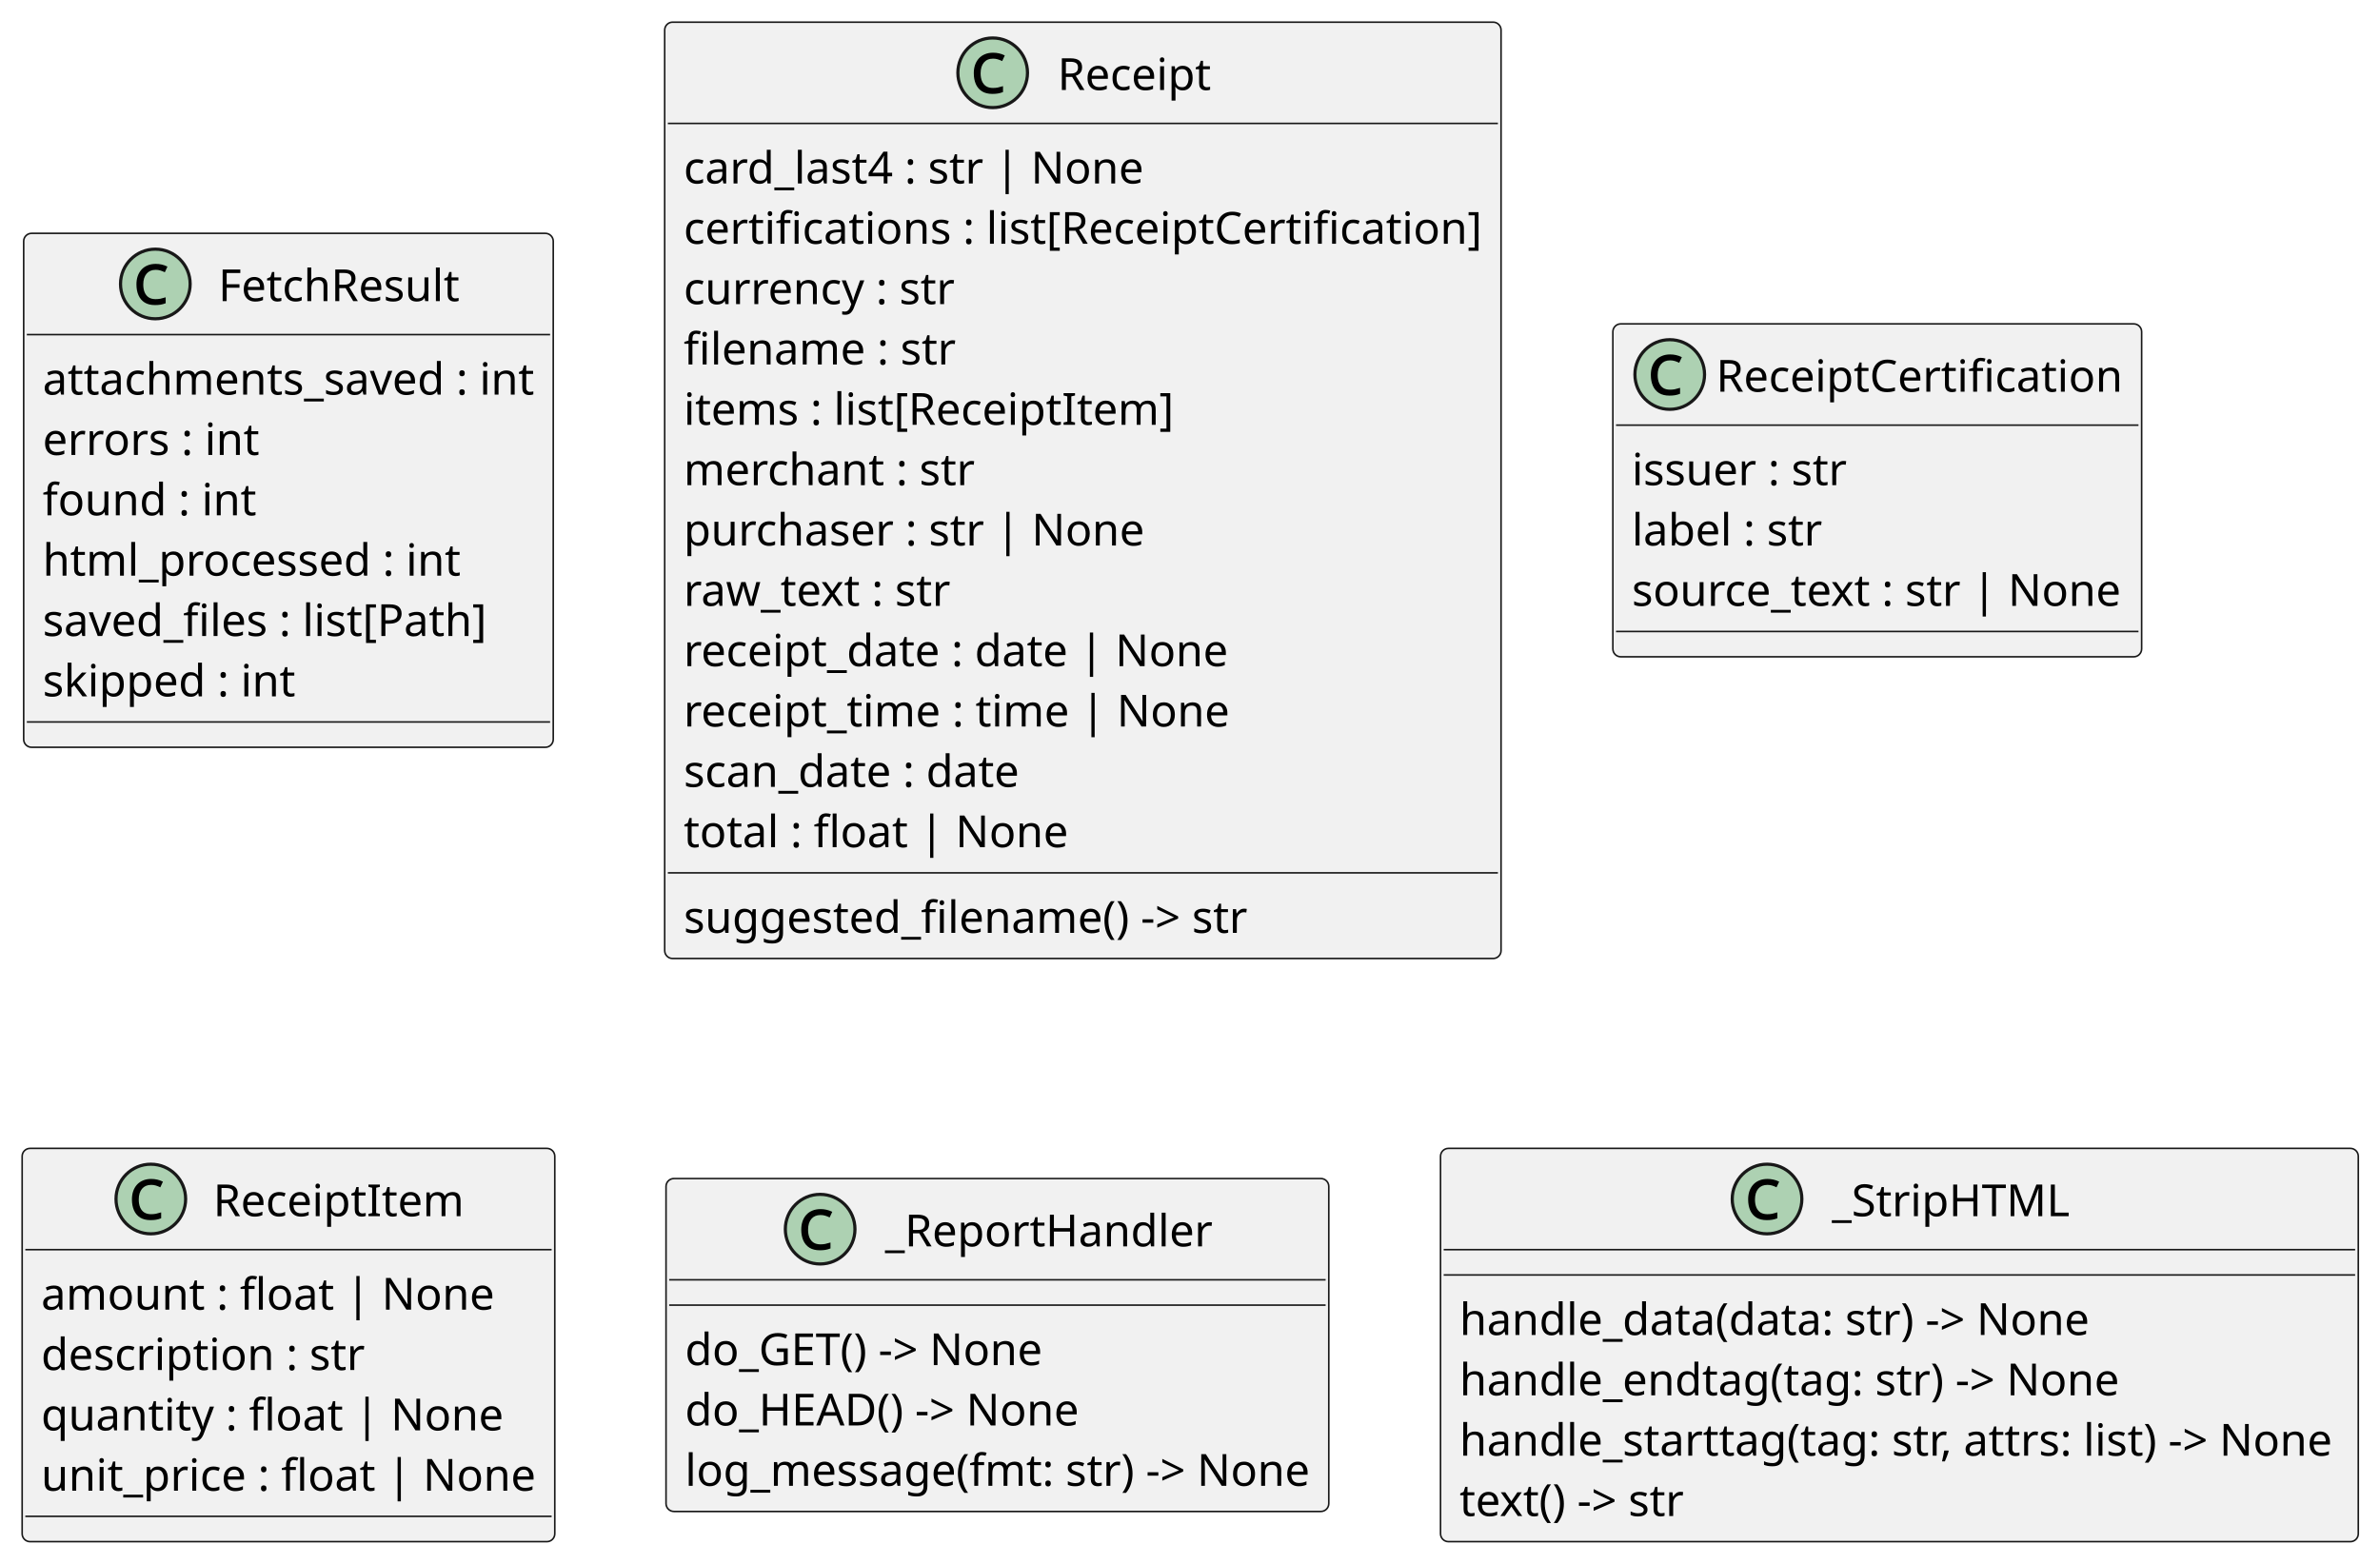
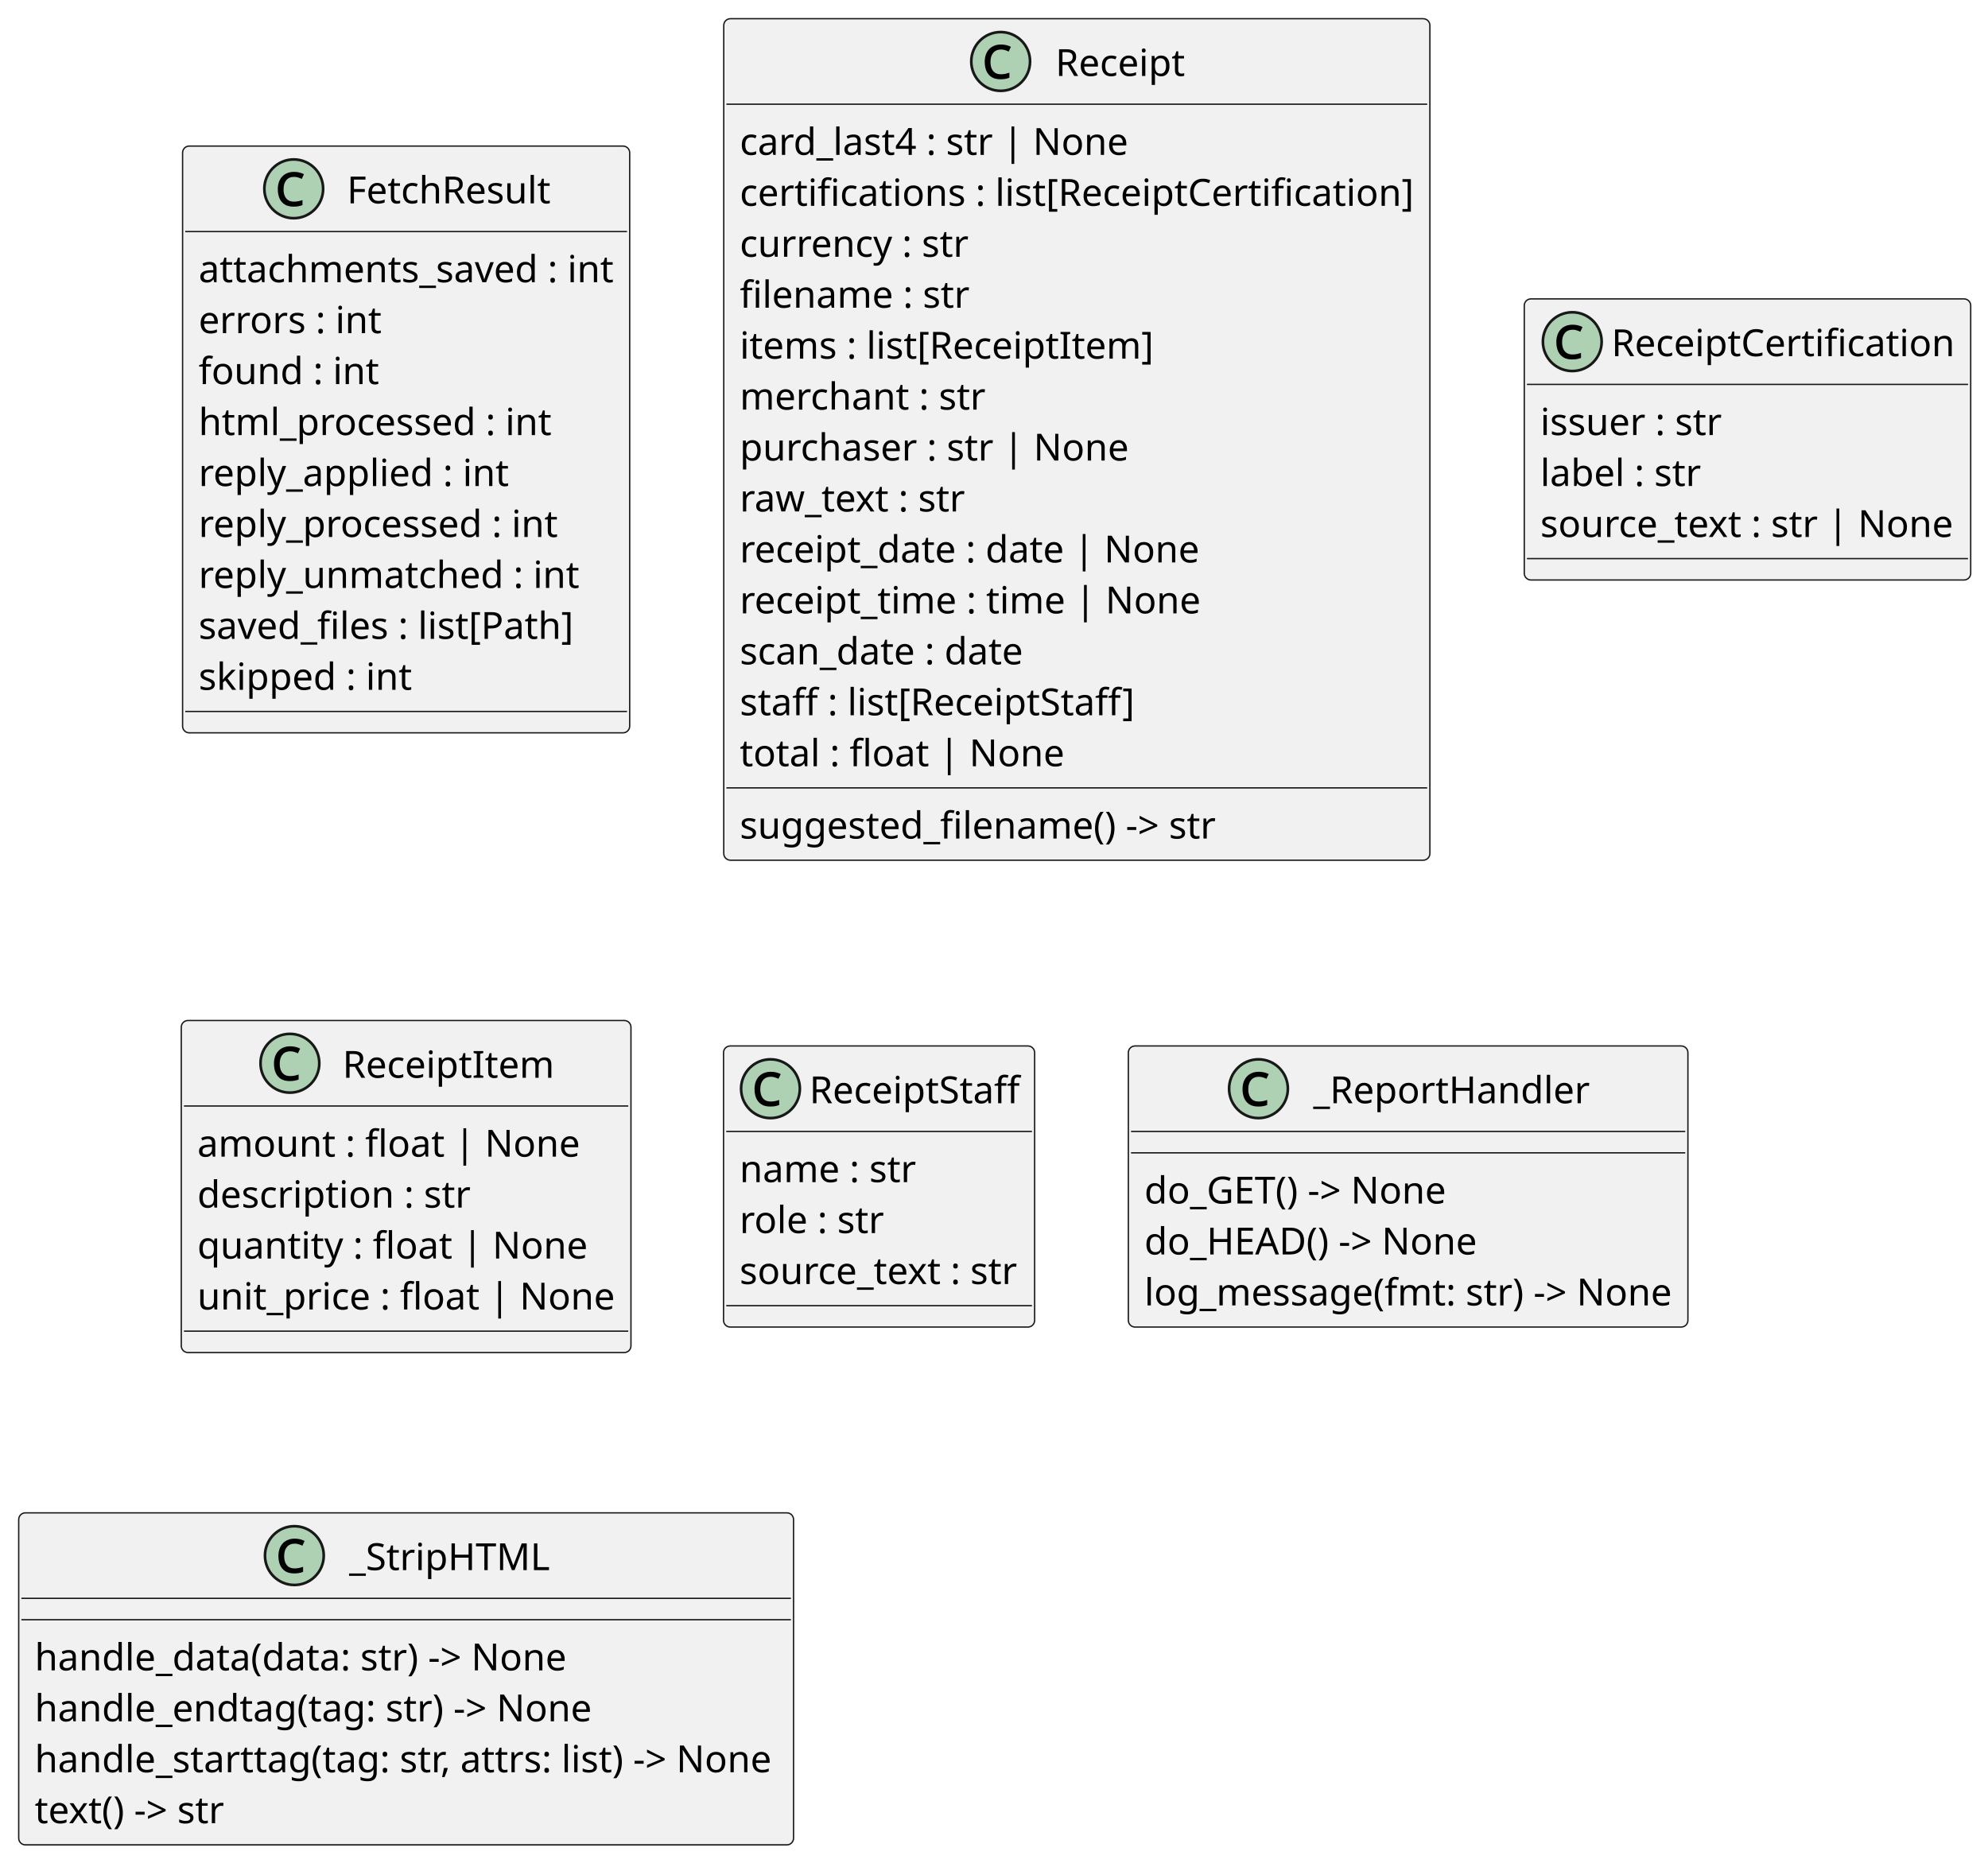
- <svg xmlns="http://www.w3.org/2000/svg" contentStyleType="text/css" data-diagram-type="CLASS" height="494px" preserveAspectRatio="none" style="width:752px;height:494px;background:#FFFFFF;" version="1.1" viewBox="0 0 752 494" width="752px" zoomAndPan="magnify">
+ <svg xmlns="http://www.w3.org/2000/svg" contentStyleType="text/css" data-diagram-type="CLASS" height="697px" preserveAspectRatio="none" style="width:744px;height:697px;background:#FFFFFF;" version="1.1" viewBox="0 0 744 697" width="744px" zoomAndPan="magnify">
  <defs />
  <g>
    <g class="entity" data-qualified-name="intake.email.FetchResult" data-source-line="2" id="ent0002">
-       <rect fill="#F1F1F1" height="162.407" rx="2.5" ry="2.5" style="stroke:#181818;stroke-width:0.5;" width="167.329" x="7.48" y="73.73" />
-       <ellipse cx="49.081" cy="89.73" fill="#ADD1B2" rx="11" ry="11" style="stroke:#181818;stroke-width:1;" />
-       <path d="M49.191,85.261 Q48.269,85.261 47.534,85.574 Q46.816,85.886 46.316,86.48 Q45.816,87.058 45.534,87.933 Q45.269,88.808 45.269,89.902 Q45.269,91.339 45.706,92.386 Q46.159,93.433 47.003,93.98 Q47.862,94.527 49.175,94.527 Q49.956,94.527 50.644,94.402 Q51.347,94.261 52.347,93.949 L52.347,95.824 Q51.487,96.152 50.722,96.277 Q49.972,96.402 48.956,96.402 Q47.034,96.402 45.722,95.605 Q44.425,94.793 43.769,93.324 Q43.112,91.839 43.112,89.871 Q43.112,88.449 43.503,87.277 Q43.909,86.089 44.691,85.214 Q45.472,84.339 46.612,83.871 Q47.753,83.386 49.222,83.386 Q50.175,83.386 51.066,83.589 Q51.972,83.777 52.909,84.246 L52.081,86.027 Q51.3,85.652 50.644,85.464 Q49.987,85.261 49.191,85.261 Z " fill="#000000" />
-       <text fill="#000000" font-family="sans-serif" font-size="14" lengthAdjust="spacing" textLength="76.216" x="68.993" y="95.162">FetchResult</text>
-       <line style="stroke:#181818;stroke-width:0.5;" x1="8.48" x2="173.809" y1="105.73" y2="105.73" />
-       <text fill="#000000" font-family="sans-serif" font-size="14" lengthAdjust="spacing" textLength="155.329" x="13.48" y="124.696">attachments_saved : int</text>
-       <text fill="#000000" font-family="sans-serif" font-size="14" lengthAdjust="spacing" textLength="68.768" x="13.48" y="143.764">errors : int</text>
-       <text fill="#000000" font-family="sans-serif" font-size="14" lengthAdjust="spacing" textLength="67.55" x="13.48" y="162.832">found : int</text>
-       <text fill="#000000" font-family="sans-serif" font-size="14" lengthAdjust="spacing" textLength="132.369" x="13.48" y="181.9">html_processed : int</text>
-       <text fill="#000000" font-family="sans-serif" font-size="14" lengthAdjust="spacing" textLength="140.293" x="13.48" y="200.968">saved_files : list[Path]</text>
-       <text fill="#000000" font-family="sans-serif" font-size="14" lengthAdjust="spacing" textLength="79.87" x="13.48" y="220.036">skipped : int</text>
-       <line style="stroke:#181818;stroke-width:0.5;" x1="8.48" x2="173.809" y1="228.137" y2="228.137" />
+       <rect fill="#F1F1F1" height="219.611" rx="2.5" ry="2.5" style="stroke:#181818;stroke-width:0.5;" width="167.329" x="68.33" y="54.67" />
+       <ellipse cx="109.931" cy="70.67" fill="#ADD1B2" rx="11" ry="11" style="stroke:#181818;stroke-width:1;" />
+       <path d="M110.04,66.201 Q109.119,66.201 108.384,66.514 Q107.665,66.826 107.165,67.42 Q106.665,67.998 106.384,68.873 Q106.119,69.748 106.119,70.842 Q106.119,72.279 106.556,73.326 Q107.009,74.373 107.853,74.92 Q108.712,75.467 110.025,75.467 Q110.806,75.467 111.494,75.342 Q112.197,75.201 113.197,74.889 L113.197,76.764 Q112.337,77.092 111.572,77.217 Q110.822,77.342 109.806,77.342 Q107.884,77.342 106.572,76.545 Q105.275,75.733 104.619,74.264 Q103.962,72.779 103.962,70.811 Q103.962,69.389 104.353,68.217 Q104.759,67.029 105.54,66.154 Q106.322,65.279 107.462,64.811 Q108.603,64.326 110.072,64.326 Q111.025,64.326 111.915,64.529 Q112.822,64.717 113.759,65.186 L112.931,66.967 Q112.15,66.592 111.494,66.404 Q110.837,66.201 110.04,66.201 Z " fill="#000000" />
+       <text fill="#000000" font-family="sans-serif" font-size="14" lengthAdjust="spacing" textLength="76.216" x="129.843" y="76.102">FetchResult</text>
+       <line style="stroke:#181818;stroke-width:0.5;" x1="69.33" x2="234.659" y1="86.67" y2="86.67" />
+       <text fill="#000000" font-family="sans-serif" font-size="14" lengthAdjust="spacing" textLength="155.329" x="74.33" y="105.636">attachments_saved : int</text>
+       <text fill="#000000" font-family="sans-serif" font-size="14" lengthAdjust="spacing" textLength="68.768" x="74.33" y="124.704">errors : int</text>
+       <text fill="#000000" font-family="sans-serif" font-size="14" lengthAdjust="spacing" textLength="67.55" x="74.33" y="143.772">found : int</text>
+       <text fill="#000000" font-family="sans-serif" font-size="14" lengthAdjust="spacing" textLength="132.369" x="74.33" y="162.84">html_processed : int</text>
+       <text fill="#000000" font-family="sans-serif" font-size="14" lengthAdjust="spacing" textLength="116.409" x="74.33" y="181.908">reply_applied : int</text>
+       <text fill="#000000" font-family="sans-serif" font-size="14" lengthAdjust="spacing" textLength="135.001" x="74.33" y="200.976">reply_processed : int</text>
+       <text fill="#000000" font-family="sans-serif" font-size="14" lengthAdjust="spacing" textLength="142.785" x="74.33" y="220.043">reply_unmatched : int</text>
+       <text fill="#000000" font-family="sans-serif" font-size="14" lengthAdjust="spacing" textLength="140.293" x="74.33" y="239.111">saved_files : list[Path]</text>
+       <text fill="#000000" font-family="sans-serif" font-size="14" lengthAdjust="spacing" textLength="79.87" x="74.33" y="258.179">skipped : int</text>
+       <line style="stroke:#181818;stroke-width:0.5;" x1="69.33" x2="234.659" y1="266.281" y2="266.281" />
    </g>
-     <g class="entity" data-qualified-name="intake.parse.Receipt" data-source-line="10" id="ent0003">
-       <rect fill="#F1F1F1" height="295.883" rx="2.5" ry="2.5" style="stroke:#181818;stroke-width:0.5;" width="264.265" x="210.02" y="7" />
-       <ellipse cx="313.655" cy="23" fill="#ADD1B2" rx="11" ry="11" style="stroke:#181818;stroke-width:1;" />
-       <path d="M313.764,18.531 Q312.842,18.531 312.108,18.844 Q311.389,19.156 310.889,19.75 Q310.389,20.328 310.108,21.203 Q309.842,22.078 309.842,23.172 Q309.842,24.609 310.28,25.656 Q310.733,26.703 311.577,27.25 Q312.436,27.797 313.748,27.797 Q314.53,27.797 315.217,27.672 Q315.92,27.531 316.92,27.219 L316.92,29.094 Q316.061,29.422 315.295,29.547 Q314.545,29.672 313.53,29.672 Q311.608,29.672 310.295,28.875 Q308.998,28.062 308.342,26.594 Q307.686,25.109 307.686,23.141 Q307.686,21.719 308.077,20.547 Q308.483,19.359 309.264,18.484 Q310.045,17.609 311.186,17.141 Q312.327,16.656 313.795,16.656 Q314.748,16.656 315.639,16.859 Q316.545,17.047 317.483,17.516 L316.655,19.297 Q315.873,18.922 315.217,18.734 Q314.561,18.531 313.764,18.531 Z " fill="#000000" />
-       <text fill="#000000" font-family="sans-serif" font-size="14" lengthAdjust="spacing" textLength="48.496" x="334.155" y="28.432">Receipt</text>
-       <line style="stroke:#181818;stroke-width:0.5;" x1="211.02" x2="473.285" y1="39" y2="39" />
-       <text fill="#000000" font-family="sans-serif" font-size="14" lengthAdjust="spacing" textLength="145.641" x="216.02" y="57.966">card_last4 : str | None</text>
-       <text fill="#000000" font-family="sans-serif" font-size="14" lengthAdjust="spacing" textLength="252.265" x="216.02" y="77.034">certifications : list[ReceiptCertification]</text>
-       <text fill="#000000" font-family="sans-serif" font-size="14" lengthAdjust="spacing" textLength="85.918" x="216.02" y="96.102">currency : str</text>
-       <text fill="#000000" font-family="sans-serif" font-size="14" lengthAdjust="spacing" textLength="86.002" x="216.02" y="115.17">filename : str</text>
-       <text fill="#000000" font-family="sans-serif" font-size="14" lengthAdjust="spacing" textLength="154.867" x="216.02" y="134.238">items : list[ReceiptItem]</text>
-       <text fill="#000000" font-family="sans-serif" font-size="14" lengthAdjust="spacing" textLength="92.274" x="216.02" y="153.305">merchant : str</text>
-       <text fill="#000000" font-family="sans-serif" font-size="14" lengthAdjust="spacing" textLength="145.879" x="216.02" y="172.373">purchaser : str | None</text>
-       <text fill="#000000" font-family="sans-serif" font-size="14" lengthAdjust="spacing" textLength="84.84" x="216.02" y="191.441">raw_text : str</text>
-       <text fill="#000000" font-family="sans-serif" font-size="14" lengthAdjust="spacing" textLength="172.297" x="216.02" y="210.509">receipt_date : date | None</text>
-       <text fill="#000000" font-family="sans-serif" font-size="14" lengthAdjust="spacing" textLength="172.773" x="216.02" y="229.577">receipt_time : time | None</text>
-       <text fill="#000000" font-family="sans-serif" font-size="14" lengthAdjust="spacing" textLength="106.008" x="216.02" y="248.645">scan_date : date</text>
-       <text fill="#000000" font-family="sans-serif" font-size="14" lengthAdjust="spacing" textLength="121.534" x="216.02" y="267.713">total : float | None</text>
-       <line style="stroke:#181818;stroke-width:0.5;" x1="211.02" x2="473.285" y1="275.815" y2="275.815" />
-       <text fill="#000000" font-family="sans-serif" font-size="14" lengthAdjust="spacing" textLength="178.121" x="216.02" y="294.781">suggested_filename() -&gt; str</text>
+     <g class="entity" data-qualified-name="intake.parse.Receipt" data-source-line="13" id="ent0003">
+       <rect fill="#F1F1F1" height="314.951" rx="2.5" ry="2.5" style="stroke:#181818;stroke-width:0.5;" width="264.265" x="270.86" y="7" />
+       <ellipse cx="374.495" cy="23" fill="#ADD1B2" rx="11" ry="11" style="stroke:#181818;stroke-width:1;" />
+       <path d="M374.604,18.531 Q373.682,18.531 372.948,18.844 Q372.229,19.156 371.729,19.75 Q371.229,20.328 370.948,21.203 Q370.682,22.078 370.682,23.172 Q370.682,24.609 371.12,25.656 Q371.573,26.703 372.416,27.25 Q373.276,27.797 374.588,27.797 Q375.37,27.797 376.057,27.672 Q376.76,27.531 377.76,27.219 L377.76,29.094 Q376.901,29.422 376.135,29.547 Q375.385,29.672 374.37,29.672 Q372.448,29.672 371.135,28.875 Q369.838,28.062 369.182,26.594 Q368.526,25.109 368.526,23.141 Q368.526,21.719 368.916,20.547 Q369.323,19.359 370.104,18.484 Q370.885,17.609 372.026,17.141 Q373.166,16.656 374.635,16.656 Q375.588,16.656 376.479,16.859 Q377.385,17.047 378.323,17.516 L377.495,19.297 Q376.713,18.922 376.057,18.734 Q375.401,18.531 374.604,18.531 Z " fill="#000000" />
+       <text fill="#000000" font-family="sans-serif" font-size="14" lengthAdjust="spacing" textLength="48.496" x="394.995" y="28.432">Receipt</text>
+       <line style="stroke:#181818;stroke-width:0.5;" x1="271.86" x2="534.125" y1="39" y2="39" />
+       <text fill="#000000" font-family="sans-serif" font-size="14" lengthAdjust="spacing" textLength="145.641" x="276.86" y="57.966">card_last4 : str | None</text>
+       <text fill="#000000" font-family="sans-serif" font-size="14" lengthAdjust="spacing" textLength="252.265" x="276.86" y="77.034">certifications : list[ReceiptCertification]</text>
+       <text fill="#000000" font-family="sans-serif" font-size="14" lengthAdjust="spacing" textLength="85.918" x="276.86" y="96.102">currency : str</text>
+       <text fill="#000000" font-family="sans-serif" font-size="14" lengthAdjust="spacing" textLength="86.002" x="276.86" y="115.17">filename : str</text>
+       <text fill="#000000" font-family="sans-serif" font-size="14" lengthAdjust="spacing" textLength="154.867" x="276.86" y="134.238">items : list[ReceiptItem]</text>
+       <text fill="#000000" font-family="sans-serif" font-size="14" lengthAdjust="spacing" textLength="92.274" x="276.86" y="153.305">merchant : str</text>
+       <text fill="#000000" font-family="sans-serif" font-size="14" lengthAdjust="spacing" textLength="145.879" x="276.86" y="172.373">purchaser : str | None</text>
+       <text fill="#000000" font-family="sans-serif" font-size="14" lengthAdjust="spacing" textLength="84.84" x="276.86" y="191.441">raw_text : str</text>
+       <text fill="#000000" font-family="sans-serif" font-size="14" lengthAdjust="spacing" textLength="172.297" x="276.86" y="210.509">receipt_date : date | None</text>
+       <text fill="#000000" font-family="sans-serif" font-size="14" lengthAdjust="spacing" textLength="172.773" x="276.86" y="229.577">receipt_time : time | None</text>
+       <text fill="#000000" font-family="sans-serif" font-size="14" lengthAdjust="spacing" textLength="106.008" x="276.86" y="248.645">scan_date : date</text>
+       <text fill="#000000" font-family="sans-serif" font-size="14" lengthAdjust="spacing" textLength="147.195" x="276.86" y="267.713">staff : list[ReceiptStaff]</text>
+       <text fill="#000000" font-family="sans-serif" font-size="14" lengthAdjust="spacing" textLength="121.534" x="276.86" y="286.781">total : float | None</text>
+       <line style="stroke:#181818;stroke-width:0.5;" x1="271.86" x2="534.125" y1="294.883" y2="294.883" />
+       <text fill="#000000" font-family="sans-serif" font-size="14" lengthAdjust="spacing" textLength="178.121" x="276.86" y="313.849">suggested_filename() -&gt; str</text>
    </g>
-     <g class="entity" data-qualified-name="intake.certification.ReceiptCertification" data-source-line="25" id="ent0004">
-       <rect fill="#F1F1F1" height="105.204" rx="2.5" ry="2.5" style="stroke:#181818;stroke-width:0.5;" width="167.077" x="509.61" y="102.34" />
-       <ellipse cx="527.58" cy="118.34" fill="#ADD1B2" rx="11" ry="11" style="stroke:#181818;stroke-width:1;" />
-       <path d="M527.689,113.871 Q526.768,113.871 526.033,114.184 Q525.314,114.496 524.814,115.09 Q524.314,115.668 524.033,116.543 Q523.768,117.418 523.768,118.512 Q523.768,119.949 524.205,120.996 Q524.658,122.043 525.502,122.59 Q526.361,123.137 527.674,123.137 Q528.455,123.137 529.143,123.012 Q529.846,122.871 530.846,122.559 L530.846,124.434 Q529.986,124.762 529.221,124.887 Q528.471,125.012 527.455,125.012 Q525.533,125.012 524.221,124.215 Q522.924,123.403 522.268,121.934 Q521.611,120.449 521.611,118.481 Q521.611,117.059 522.002,115.887 Q522.408,114.699 523.189,113.824 Q523.971,112.949 525.111,112.481 Q526.252,111.996 527.721,111.996 Q528.674,111.996 529.564,112.199 Q530.471,112.387 531.408,112.856 L530.58,114.637 Q529.799,114.262 529.143,114.074 Q528.486,113.871 527.689,113.871 Z " fill="#000000" />
-       <text fill="#000000" font-family="sans-serif" font-size="14" lengthAdjust="spacing" textLength="128.477" x="542.24" y="123.772">ReceiptCertification</text>
-       <line style="stroke:#181818;stroke-width:0.5;" x1="510.61" x2="675.687" y1="134.34" y2="134.34" />
-       <text fill="#000000" font-family="sans-serif" font-size="14" lengthAdjust="spacing" textLength="67.928" x="515.61" y="153.306">issuer : str</text>
-       <text fill="#000000" font-family="sans-serif" font-size="14" lengthAdjust="spacing" textLength="60.158" x="515.61" y="172.374">label : str</text>
-       <text fill="#000000" font-family="sans-serif" font-size="14" lengthAdjust="spacing" textLength="155.077" x="515.61" y="191.442">source_text : str | None</text>
-       <line style="stroke:#181818;stroke-width:0.5;" x1="510.61" x2="675.687" y1="199.544" y2="199.544" />
+     <g class="entity" data-qualified-name="intake.certification.ReceiptCertification" data-source-line="29" id="ent0004">
+       <rect fill="#F1F1F1" height="105.204" rx="2.5" ry="2.5" style="stroke:#181818;stroke-width:0.5;" width="167.077" x="570.45" y="111.87" />
+       <ellipse cx="588.42" cy="127.87" fill="#ADD1B2" rx="11" ry="11" style="stroke:#181818;stroke-width:1;" />
+       <path d="M588.529,123.401 Q587.607,123.401 586.873,123.714 Q586.154,124.026 585.654,124.62 Q585.154,125.198 584.873,126.073 Q584.607,126.948 584.607,128.042 Q584.607,129.479 585.045,130.526 Q585.498,131.573 586.342,132.12 Q587.201,132.667 588.514,132.667 Q589.295,132.667 589.982,132.542 Q590.686,132.401 591.686,132.089 L591.686,133.964 Q590.826,134.292 590.061,134.417 Q589.311,134.542 588.295,134.542 Q586.373,134.542 585.061,133.745 Q583.764,132.933 583.107,131.464 Q582.451,129.979 582.451,128.011 Q582.451,126.589 582.842,125.417 Q583.248,124.229 584.029,123.354 Q584.811,122.479 585.951,122.011 Q587.092,121.526 588.561,121.526 Q589.514,121.526 590.404,121.729 Q591.311,121.917 592.248,122.386 L591.42,124.167 Q590.639,123.792 589.982,123.604 Q589.326,123.401 588.529,123.401 Z " fill="#000000" />
+       <text fill="#000000" font-family="sans-serif" font-size="14" lengthAdjust="spacing" textLength="128.477" x="603.08" y="133.302">ReceiptCertification</text>
+       <line style="stroke:#181818;stroke-width:0.5;" x1="571.45" x2="736.527" y1="143.87" y2="143.87" />
+       <text fill="#000000" font-family="sans-serif" font-size="14" lengthAdjust="spacing" textLength="67.928" x="576.45" y="162.836">issuer : str</text>
+       <text fill="#000000" font-family="sans-serif" font-size="14" lengthAdjust="spacing" textLength="60.158" x="576.45" y="181.904">label : str</text>
+       <text fill="#000000" font-family="sans-serif" font-size="14" lengthAdjust="spacing" textLength="155.077" x="576.45" y="200.972">source_text : str | None</text>
+       <line style="stroke:#181818;stroke-width:0.5;" x1="571.45" x2="736.527" y1="209.074" y2="209.074" />
    </g>
-     <g class="entity" data-qualified-name="intake.parse.ReceiptItem" data-source-line="30" id="ent0005">
-       <rect fill="#F1F1F1" height="124.272" rx="2.5" ry="2.5" style="stroke:#181818;stroke-width:0.5;" width="168.295" x="7" y="362.88" />
-       <ellipse cx="47.656" cy="378.88" fill="#ADD1B2" rx="11" ry="11" style="stroke:#181818;stroke-width:1;" />
-       <path d="M47.766,374.411 Q46.844,374.411 46.109,374.724 Q45.391,375.036 44.891,375.63 Q44.391,376.208 44.109,377.083 Q43.844,377.958 43.844,379.052 Q43.844,380.489 44.281,381.536 Q44.734,382.583 45.578,383.13 Q46.437,383.677 47.75,383.677 Q48.531,383.677 49.219,383.552 Q49.922,383.411 50.922,383.099 L50.922,384.974 Q50.062,385.302 49.297,385.427 Q48.547,385.552 47.531,385.552 Q45.609,385.552 44.297,384.755 Q43,383.942 42.344,382.474 Q41.687,380.989 41.687,379.021 Q41.687,377.599 42.078,376.427 Q42.484,375.239 43.266,374.364 Q44.047,373.489 45.187,373.021 Q46.328,372.536 47.797,372.536 Q48.75,372.536 49.641,372.739 Q50.547,372.927 51.484,373.396 L50.656,375.177 Q49.875,374.802 49.219,374.614 Q48.562,374.411 47.766,374.411 Z " fill="#000000" />
-       <text fill="#000000" font-family="sans-serif" font-size="14" lengthAdjust="spacing" textLength="79.282" x="67.358" y="384.312">ReceiptItem</text>
-       <line style="stroke:#181818;stroke-width:0.5;" x1="8" x2="174.295" y1="394.88" y2="394.88" />
-       <text fill="#000000" font-family="sans-serif" font-size="14" lengthAdjust="spacing" textLength="143.261" x="13" y="413.846">amount : float | None</text>
-       <text fill="#000000" font-family="sans-serif" font-size="14" lengthAdjust="spacing" textLength="102.298" x="13" y="432.914">description : str</text>
-       <text fill="#000000" font-family="sans-serif" font-size="14" lengthAdjust="spacing" textLength="146.117" x="13" y="451.982">quantity : float | None</text>
-       <text fill="#000000" font-family="sans-serif" font-size="14" lengthAdjust="spacing" textLength="156.295" x="13" y="471.05">unit_price : float | None</text>
-       <line style="stroke:#181818;stroke-width:0.5;" x1="8" x2="174.295" y1="479.152" y2="479.152" />
+     <g class="entity" data-qualified-name="intake.parse.ReceiptItem" data-source-line="34" id="ent0005">
+       <rect fill="#F1F1F1" height="124.272" rx="2.5" ry="2.5" style="stroke:#181818;stroke-width:0.5;" width="168.295" x="67.84" y="381.95" />
+       <ellipse cx="108.496" cy="397.95" fill="#ADD1B2" rx="11" ry="11" style="stroke:#181818;stroke-width:1;" />
+       <path d="M108.606,393.481 Q107.684,393.481 106.949,393.794 Q106.231,394.106 105.731,394.7 Q105.231,395.278 104.949,396.153 Q104.684,397.028 104.684,398.122 Q104.684,399.559 105.121,400.606 Q105.574,401.653 106.418,402.2 Q107.277,402.747 108.59,402.747 Q109.371,402.747 110.059,402.622 Q110.762,402.481 111.762,402.169 L111.762,404.044 Q110.902,404.372 110.137,404.497 Q109.387,404.622 108.371,404.622 Q106.449,404.622 105.137,403.825 Q103.84,403.012 103.184,401.544 Q102.527,400.059 102.527,398.091 Q102.527,396.669 102.918,395.497 Q103.324,394.309 104.106,393.434 Q104.887,392.559 106.027,392.091 Q107.168,391.606 108.637,391.606 Q109.59,391.606 110.481,391.809 Q111.387,391.997 112.324,392.466 L111.496,394.247 Q110.715,393.872 110.059,393.684 Q109.402,393.481 108.606,393.481 Z " fill="#000000" />
+       <text fill="#000000" font-family="sans-serif" font-size="14" lengthAdjust="spacing" textLength="79.282" x="128.197" y="403.382">ReceiptItem</text>
+       <line style="stroke:#181818;stroke-width:0.5;" x1="68.84" x2="235.135" y1="413.95" y2="413.95" />
+       <text fill="#000000" font-family="sans-serif" font-size="14" lengthAdjust="spacing" textLength="143.261" x="73.84" y="432.916">amount : float | None</text>
+       <text fill="#000000" font-family="sans-serif" font-size="14" lengthAdjust="spacing" textLength="102.298" x="73.84" y="451.984">description : str</text>
+       <text fill="#000000" font-family="sans-serif" font-size="14" lengthAdjust="spacing" textLength="146.117" x="73.84" y="471.052">quantity : float | None</text>
+       <text fill="#000000" font-family="sans-serif" font-size="14" lengthAdjust="spacing" textLength="156.295" x="73.84" y="490.12">unit_price : float | None</text>
+       <line style="stroke:#181818;stroke-width:0.5;" x1="68.84" x2="235.135" y1="498.222" y2="498.222" />
    </g>
-     <g class="entity" data-qualified-name="intake.web._ReportHandler" data-source-line="36" id="ent0006">
-       <rect fill="#F1F1F1" height="105.204" rx="2.5" ry="2.5" style="stroke:#181818;stroke-width:0.5;" width="209.413" x="210.44" y="372.41" />
-       <ellipse cx="259.139" cy="388.41" fill="#ADD1B2" rx="11" ry="11" style="stroke:#181818;stroke-width:1;" />
-       <path d="M259.248,383.941 Q258.326,383.941 257.592,384.254 Q256.873,384.566 256.373,385.16 Q255.873,385.738 255.592,386.613 Q255.326,387.488 255.326,388.582 Q255.326,390.019 255.764,391.066 Q256.217,392.113 257.061,392.66 Q257.92,393.207 259.233,393.207 Q260.014,393.207 260.701,393.082 Q261.404,392.941 262.404,392.629 L262.404,394.504 Q261.545,394.832 260.779,394.957 Q260.029,395.082 259.014,395.082 Q257.092,395.082 255.779,394.285 Q254.483,393.473 253.826,392.004 Q253.17,390.519 253.17,388.551 Q253.17,387.129 253.561,385.957 Q253.967,384.769 254.748,383.894 Q255.529,383.019 256.67,382.551 Q257.811,382.066 259.279,382.066 Q260.233,382.066 261.123,382.269 Q262.029,382.457 262.967,382.926 L262.139,384.707 Q261.358,384.332 260.701,384.144 Q260.045,383.941 259.248,383.941 Z " fill="#000000" />
-       <text fill="#000000" font-family="sans-serif" font-size="14" lengthAdjust="spacing" textLength="103.516" x="279.639" y="393.842">_ReportHandler</text>
-       <line style="stroke:#181818;stroke-width:0.5;" x1="211.44" x2="418.853" y1="404.41" y2="404.41" />
-       <line style="stroke:#181818;stroke-width:0.5;" x1="211.44" x2="418.853" y1="412.41" y2="412.41" />
-       <text fill="#000000" font-family="sans-serif" font-size="14" lengthAdjust="spacing" textLength="112.909" x="216.44" y="431.376">do_GET() -&gt; None</text>
-       <text fill="#000000" font-family="sans-serif" font-size="14" lengthAdjust="spacing" textLength="124.474" x="216.44" y="450.444">do_HEAD() -&gt; None</text>
-       <text fill="#000000" font-family="sans-serif" font-size="14" lengthAdjust="spacing" textLength="197.413" x="216.44" y="469.512">log_message(fmt: str) -&gt; None</text>
+     <g class="entity" data-qualified-name="intake.staff.ReceiptStaff" data-source-line="40" id="ent0006">
+       <rect fill="#F1F1F1" height="105.204" rx="2.5" ry="2.5" style="stroke:#181818;stroke-width:0.5;" width="116.426" x="270.78" y="391.48" />
+       <ellipse cx="288.347" cy="407.48" fill="#ADD1B2" rx="11" ry="11" style="stroke:#181818;stroke-width:1;" />
+       <path d="M288.456,403.011 Q287.534,403.011 286.8,403.324 Q286.081,403.636 285.581,404.23 Q285.081,404.808 284.8,405.683 Q284.534,406.558 284.534,407.652 Q284.534,409.089 284.972,410.136 Q285.425,411.183 286.269,411.73 Q287.128,412.277 288.44,412.277 Q289.222,412.277 289.909,412.152 Q290.612,412.011 291.612,411.699 L291.612,413.574 Q290.753,413.902 289.987,414.027 Q289.237,414.152 288.222,414.152 Q286.3,414.152 284.987,413.355 Q283.69,412.543 283.034,411.074 Q282.378,409.589 282.378,407.621 Q282.378,406.199 282.769,405.027 Q283.175,403.839 283.956,402.964 Q284.737,402.089 285.878,401.621 Q287.019,401.136 288.487,401.136 Q289.44,401.136 290.331,401.339 Q291.237,401.527 292.175,401.996 L291.347,403.777 Q290.565,403.402 289.909,403.214 Q289.253,403.011 288.456,403.011 Z " fill="#000000" />
+       <text fill="#000000" font-family="sans-serif" font-size="14" lengthAdjust="spacing" textLength="78.722" x="302.917" y="412.912">ReceiptStaff</text>
+       <line style="stroke:#181818;stroke-width:0.5;" x1="271.78" x2="386.206" y1="423.48" y2="423.48" />
+       <text fill="#000000" font-family="sans-serif" font-size="14" lengthAdjust="spacing" textLength="66.066" x="276.78" y="442.446">name : str</text>
+       <text fill="#000000" font-family="sans-serif" font-size="14" lengthAdjust="spacing" textLength="54.334" x="276.78" y="461.514">role : str</text>
+       <text fill="#000000" font-family="sans-serif" font-size="14" lengthAdjust="spacing" textLength="104.426" x="276.78" y="480.582">source_text : str</text>
+       <line style="stroke:#181818;stroke-width:0.5;" x1="271.78" x2="386.206" y1="488.684" y2="488.684" />
    </g>
-     <g class="entity" data-qualified-name="intake.email._StripHTML" data-source-line="41" id="ent0007">
-       <rect fill="#F1F1F1" height="124.272" rx="2.5" ry="2.5" style="stroke:#181818;stroke-width:0.5;" width="289.983" x="455.16" y="362.88" />
-       <ellipse cx="558.326" cy="378.88" fill="#ADD1B2" rx="11" ry="11" style="stroke:#181818;stroke-width:1;" />
-       <path d="M558.435,374.411 Q557.513,374.411 556.779,374.724 Q556.06,375.036 555.56,375.63 Q555.06,376.208 554.779,377.083 Q554.513,377.958 554.513,379.052 Q554.513,380.489 554.951,381.536 Q555.404,382.583 556.247,383.13 Q557.107,383.677 558.419,383.677 Q559.201,383.677 559.888,383.552 Q560.591,383.411 561.591,383.099 L561.591,384.974 Q560.732,385.302 559.966,385.427 Q559.216,385.552 558.201,385.552 Q556.279,385.552 554.966,384.755 Q553.669,383.942 553.013,382.474 Q552.357,380.989 552.357,379.021 Q552.357,377.599 552.747,376.427 Q553.154,375.239 553.935,374.364 Q554.716,373.489 555.857,373.021 Q556.997,372.536 558.466,372.536 Q559.419,372.536 560.31,372.739 Q561.216,372.927 562.154,373.396 L561.326,375.177 Q560.544,374.802 559.888,374.614 Q559.232,374.411 558.435,374.411 Z " fill="#000000" />
-       <text fill="#000000" font-family="sans-serif" font-size="14" lengthAdjust="spacing" textLength="75.152" x="578.826" y="384.312">_StripHTML</text>
-       <line style="stroke:#181818;stroke-width:0.5;" x1="456.16" x2="744.143" y1="394.88" y2="394.88" />
-       <line style="stroke:#181818;stroke-width:0.5;" x1="456.16" x2="744.143" y1="402.88" y2="402.88" />
-       <text fill="#000000" font-family="sans-serif" font-size="14" lengthAdjust="spacing" textLength="199.023" x="461.16" y="421.846">handle_data(data: str) -&gt; None</text>
-       <text fill="#000000" font-family="sans-serif" font-size="14" lengthAdjust="spacing" textLength="208.473" x="461.16" y="440.914">handle_endtag(tag: str) -&gt; None</text>
-       <text fill="#000000" font-family="sans-serif" font-size="14" lengthAdjust="spacing" textLength="277.983" x="461.16" y="459.982">handle_starttag(tag: str, attrs: list) -&gt; None</text>
-       <text fill="#000000" font-family="sans-serif" font-size="14" lengthAdjust="spacing" textLength="71.148" x="461.16" y="479.05">text() -&gt; str</text>
+     <g class="entity" data-qualified-name="intake.web._ReportHandler" data-source-line="45" id="ent0007">
+       <rect fill="#F1F1F1" height="105.204" rx="2.5" ry="2.5" style="stroke:#181818;stroke-width:0.5;" width="209.413" x="422.28" y="391.48" />
+       <ellipse cx="470.979" cy="407.48" fill="#ADD1B2" rx="11" ry="11" style="stroke:#181818;stroke-width:1;" />
+       <path d="M471.088,403.011 Q470.166,403.011 469.432,403.324 Q468.713,403.636 468.213,404.23 Q467.713,404.808 467.432,405.683 Q467.166,406.558 467.166,407.652 Q467.166,409.089 467.604,410.136 Q468.057,411.183 468.901,411.73 Q469.76,412.277 471.073,412.277 Q471.854,412.277 472.541,412.152 Q473.244,412.011 474.244,411.699 L474.244,413.574 Q473.385,413.902 472.619,414.027 Q471.869,414.152 470.854,414.152 Q468.932,414.152 467.619,413.355 Q466.323,412.543 465.666,411.074 Q465.01,409.589 465.01,407.621 Q465.01,406.199 465.401,405.027 Q465.807,403.839 466.588,402.964 Q467.369,402.089 468.51,401.621 Q469.651,401.136 471.119,401.136 Q472.073,401.136 472.963,401.339 Q473.869,401.527 474.807,401.996 L473.979,403.777 Q473.198,403.402 472.541,403.214 Q471.885,403.011 471.088,403.011 Z " fill="#000000" />
+       <text fill="#000000" font-family="sans-serif" font-size="14" lengthAdjust="spacing" textLength="103.516" x="491.479" y="412.912">_ReportHandler</text>
+       <line style="stroke:#181818;stroke-width:0.5;" x1="423.28" x2="630.693" y1="423.48" y2="423.48" />
+       <line style="stroke:#181818;stroke-width:0.5;" x1="423.28" x2="630.693" y1="431.48" y2="431.48" />
+       <text fill="#000000" font-family="sans-serif" font-size="14" lengthAdjust="spacing" textLength="112.909" x="428.28" y="450.446">do_GET() -&gt; None</text>
+       <text fill="#000000" font-family="sans-serif" font-size="14" lengthAdjust="spacing" textLength="124.474" x="428.28" y="469.514">do_HEAD() -&gt; None</text>
+       <text fill="#000000" font-family="sans-serif" font-size="14" lengthAdjust="spacing" textLength="197.413" x="428.28" y="488.582">log_message(fmt: str) -&gt; None</text>
+     </g>
+     <g class="entity" data-qualified-name="intake.email._StripHTML" data-source-line="50" id="ent0008">
+       <rect fill="#F1F1F1" height="124.272" rx="2.5" ry="2.5" style="stroke:#181818;stroke-width:0.5;" width="289.983" x="7" y="566.22" />
+       <ellipse cx="110.166" cy="582.22" fill="#ADD1B2" rx="11" ry="11" style="stroke:#181818;stroke-width:1;" />
+       <path d="M110.275,577.751 Q109.353,577.751 108.619,578.064 Q107.9,578.376 107.4,578.97 Q106.9,579.548 106.619,580.423 Q106.353,581.298 106.353,582.392 Q106.353,583.829 106.791,584.876 Q107.244,585.923 108.088,586.47 Q108.947,587.017 110.259,587.017 Q111.041,587.017 111.728,586.892 Q112.431,586.751 113.431,586.439 L113.431,588.314 Q112.572,588.642 111.806,588.767 Q111.056,588.892 110.041,588.892 Q108.119,588.892 106.806,588.095 Q105.509,587.283 104.853,585.814 Q104.197,584.329 104.197,582.361 Q104.197,580.939 104.588,579.767 Q104.994,578.579 105.775,577.704 Q106.556,576.829 107.697,576.361 Q108.838,575.876 110.306,575.876 Q111.259,575.876 112.15,576.079 Q113.056,576.267 113.994,576.736 L113.166,578.517 Q112.384,578.142 111.728,577.954 Q111.072,577.751 110.275,577.751 Z " fill="#000000" />
+       <text fill="#000000" font-family="sans-serif" font-size="14" lengthAdjust="spacing" textLength="75.152" x="130.666" y="587.652">_StripHTML</text>
+       <line style="stroke:#181818;stroke-width:0.5;" x1="8" x2="295.983" y1="598.22" y2="598.22" />
+       <line style="stroke:#181818;stroke-width:0.5;" x1="8" x2="295.983" y1="606.22" y2="606.22" />
+       <text fill="#000000" font-family="sans-serif" font-size="14" lengthAdjust="spacing" textLength="199.023" x="13" y="625.186">handle_data(data: str) -&gt; None</text>
+       <text fill="#000000" font-family="sans-serif" font-size="14" lengthAdjust="spacing" textLength="208.473" x="13" y="644.254">handle_endtag(tag: str) -&gt; None</text>
+       <text fill="#000000" font-family="sans-serif" font-size="14" lengthAdjust="spacing" textLength="277.983" x="13" y="663.322">handle_starttag(tag: str, attrs: list) -&gt; None</text>
+       <text fill="#000000" font-family="sans-serif" font-size="14" lengthAdjust="spacing" textLength="71.148" x="13" y="682.39">text() -&gt; str</text>
    </g>
  </g>
</svg>
